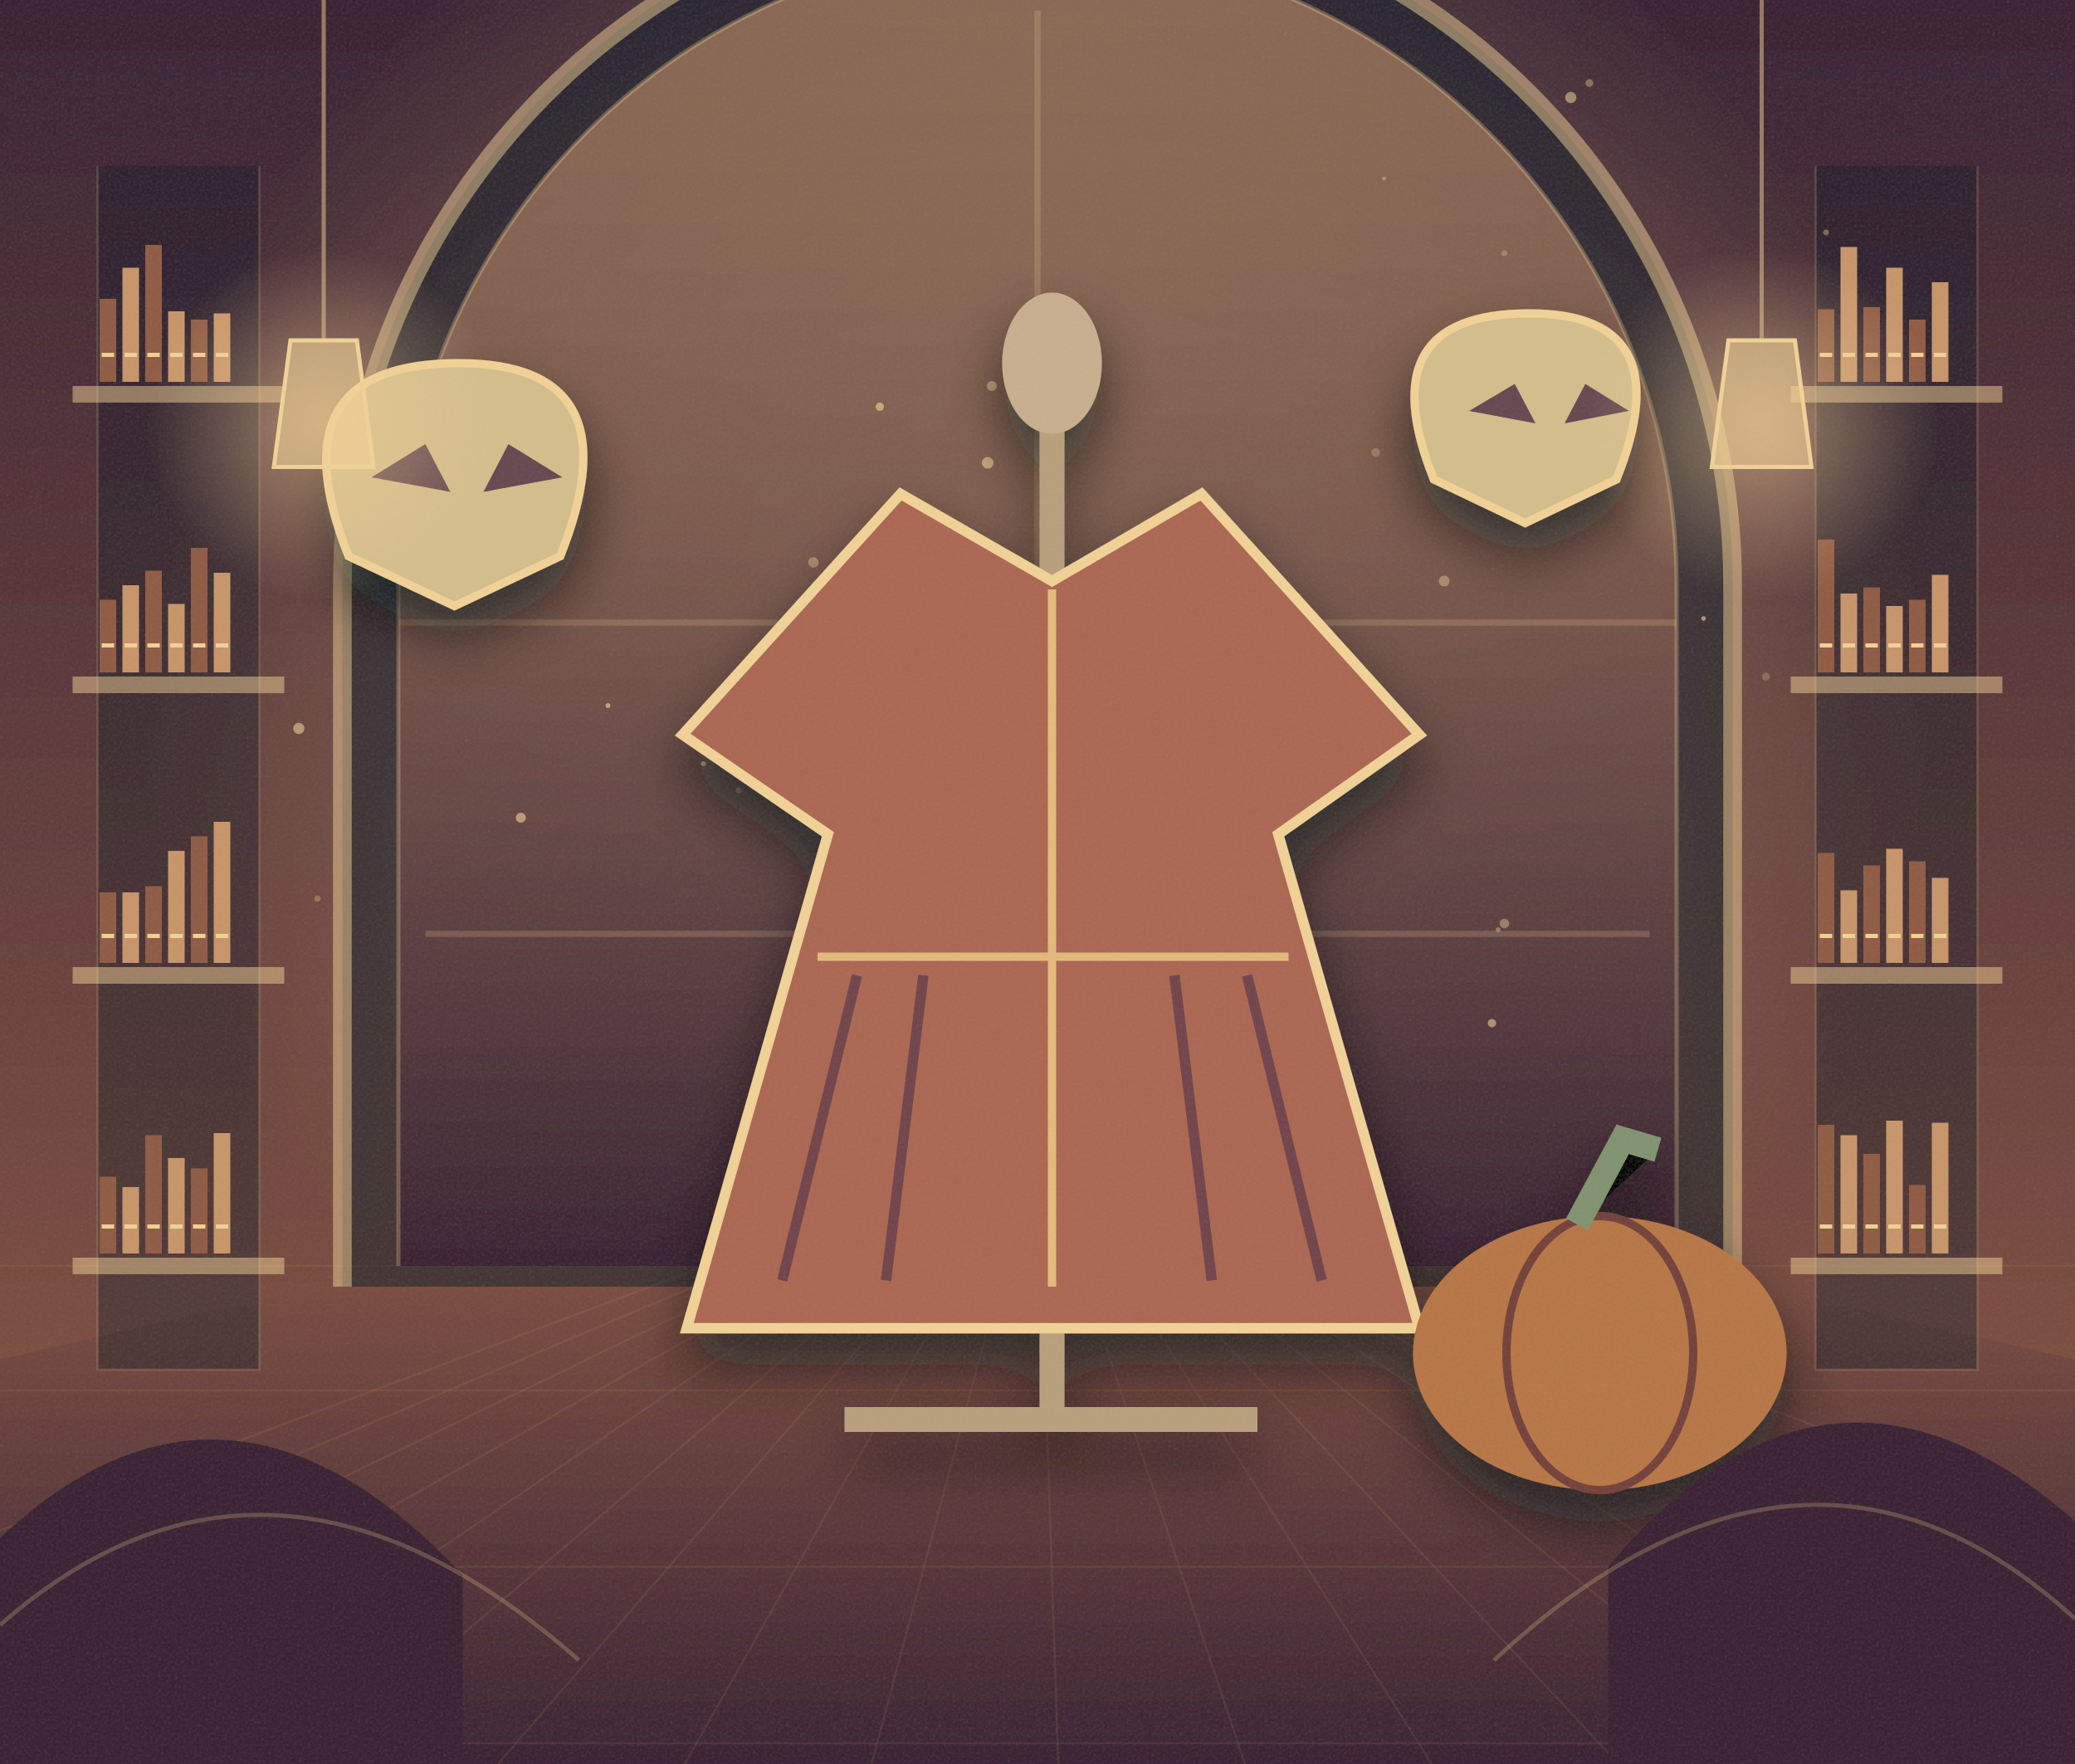
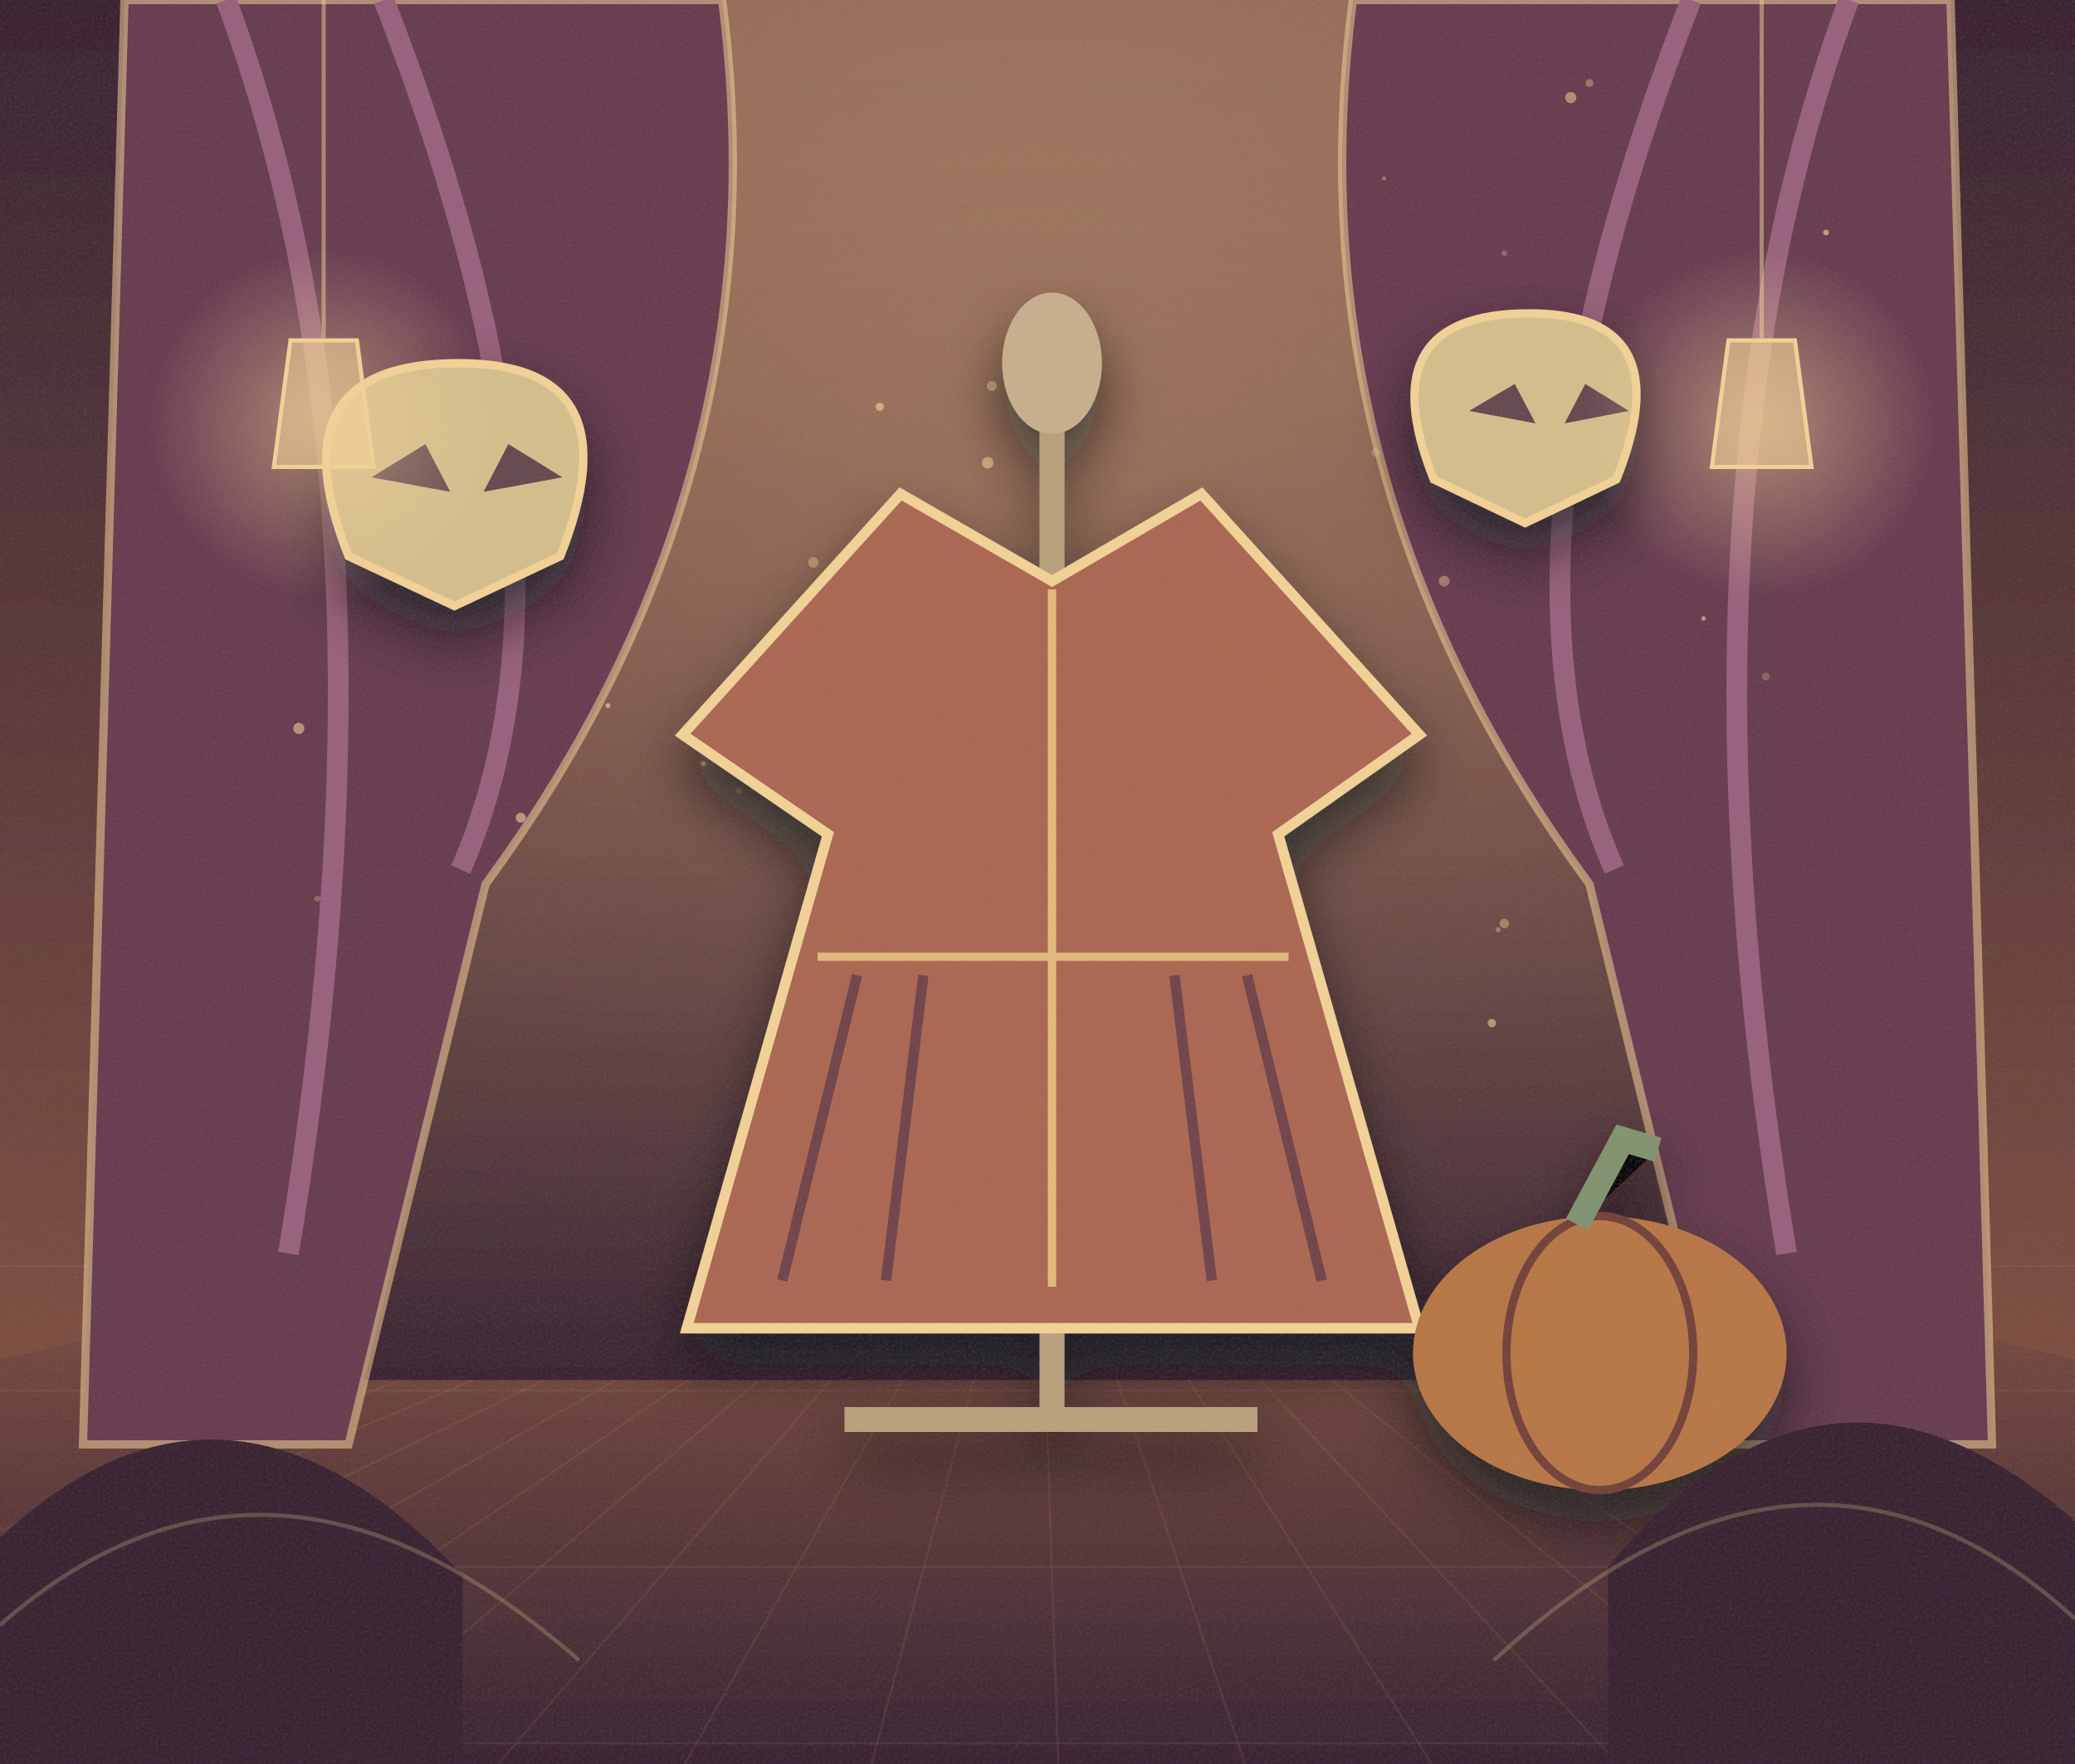
<svg xmlns="http://www.w3.org/2000/svg" viewBox="0 0 1000 850">
  <defs>
    <linearGradient id="bg" x2="0" y2="1">
      <stop stop-color="#3b2333" />
      <stop offset="1" stop-color="#905c45" />
    </linearGradient>
    <radialGradient id="light">
      <stop stop-color="#f0d096" stop-opacity=".52" />
      <stop offset="1" stop-color="#f0d096" stop-opacity="0" />
    </radialGradient>
    <linearGradient id="floor" x2="0" y2="1">
      <stop stop-color="#905c45" />
      <stop offset="1" stop-color="#3b2333" />
    </linearGradient>
    <linearGradient id="glass" x2="0" y2="1">
      <stop stop-color="#c8956b" stop-opacity=".6" />
      <stop offset="1" stop-color="#3b2333" />
    </linearGradient>
    <filter id="shadow" x="-40%" y="-40%" width="180%" height="180%">
      <feGaussianBlur in="SourceAlpha" stdDeviation="14" result="blur" />
      <feOffset in="blur" dx="0" dy="15" result="offset" />
      <feFlood flood-color="#010b16" flood-opacity=".6" result="color" />
      <feComposite in="color" in2="offset" operator="in" result="shade" />
      <feMerge>
        <feMergeNode in="shade" />
        <feMergeNode in="SourceGraphic" />
      </feMerge>
    </filter>
    <filter id="grain">
      <feTurbulence type="fractalNoise" baseFrequency=".75" numOctaves="3" stitchTiles="stitch" />
      <feColorMatrix type="saturate" values="0" />
      <feComponentTransfer>
        <feFuncA type="linear" slope=".055" />
      </feComponentTransfer>
      <feBlend in="SourceGraphic" mode="soft-light" />
    </filter>
  </defs>
  <g filter="url(#grain)">
    <rect width="1000" height="850" fill="url(#bg)" />
    <circle cx="500" cy="320" r="430" fill="url(#light)" />
    <path d="M0 655 500 540 1000 655v195H0Z" fill="url(#floor)" />
    <path d="M500 550 -300 850" stroke="#c8956b" stroke-opacity=".13" />
    <path d="M500 550 -210 850" stroke="#c8956b" stroke-opacity=".13" />
    <path d="M500 550 -120 850" stroke="#c8956b" stroke-opacity=".13" />
    <path d="M500 550 -30 850" stroke="#c8956b" stroke-opacity=".13" />
    <path d="M500 550 60 850" stroke="#c8956b" stroke-opacity=".13" />
    <path d="M500 550 150 850" stroke="#c8956b" stroke-opacity=".13" />
    <path d="M500 550 240 850" stroke="#c8956b" stroke-opacity=".13" />
    <path d="M500 550 330 850" stroke="#c8956b" stroke-opacity=".13" />
    <path d="M500 550 420 850" stroke="#c8956b" stroke-opacity=".13" />
    <path d="M500 550 510 850" stroke="#c8956b" stroke-opacity=".13" />
    <path d="M500 550 600 850" stroke="#c8956b" stroke-opacity=".13" />
    <path d="M500 550 690 850" stroke="#c8956b" stroke-opacity=".13" />
    <path d="M500 550 780 850" stroke="#c8956b" stroke-opacity=".13" />
    <path d="M500 550 870 850" stroke="#c8956b" stroke-opacity=".13" />
    <path d="M500 550 960 850" stroke="#c8956b" stroke-opacity=".13" />
    <path d="M500 550 1050 850" stroke="#c8956b" stroke-opacity=".13" />
    <path d="M500 550 1140 850" stroke="#c8956b" stroke-opacity=".13" />
    <path d="M500 550 1230 850" stroke="#c8956b" stroke-opacity=".13" />
    <path d="M500 550 1320 850" stroke="#c8956b" stroke-opacity=".13" />
    <path d="M0 610h1000" stroke="#c8956b" stroke-opacity=".12" />
    <path d="M0 670h1000" stroke="#c8956b" stroke-opacity=".12" />
    <path d="M0 755h1000" stroke="#c8956b" stroke-opacity=".12" />
    <path d="M0 840h1000" stroke="#c8956b" stroke-opacity=".12" />
-     <path d="M165 620V282a335 335 0 0 1 670 0v338" fill="#071925" fill-opacity="0.467" stroke="#f0d096" stroke-opacity=".5" stroke-width="9" />
-     <path d="M192 610V282a308 308 0 0 1 616 0v328" fill="url(#glass)" stroke="#f0d096" stroke-opacity=".3" stroke-width="2" />
-     <path d="M500 5v600M192 300h616M205 450h590" stroke="#f0d096" stroke-opacity=".2" stroke-width="3" />
+     <path d="M76 0h848v665H76z" fill="url(#glass)" />
+     <path d="M60 0h288q30 231-114 426l-66 270H40zM940 0H652q-30 231 114 426l66 270h128z" fill="#673c50" stroke="#f0d096" stroke-opacity=".55" stroke-width="4" />
+     <path d="M109 0q90 242 30 604M185 0q104 267 37 419M891 0q-90 242-30 604M815 0q-104 267-37 419" fill="none" stroke="#98627b" stroke-width="10" />
    <circle cx="510" cy="206" r="1.1" fill="#f0d096" opacity="0.47" />
    <circle cx="725" cy="445" r="2.3" fill="#f0d096" opacity="0.42" />
    <circle cx="766" cy="40" r="1.9" fill="#f0d096" opacity="0.39" />
    <circle cx="851" cy="326" r="1.9" fill="#f0d096" opacity="0.27" />
    <circle cx="144" cy="351" r="2.7" fill="#f0d096" opacity="0.58" />
    <circle cx="821" cy="298" r="1.1" fill="#f0d096" opacity="0.63" />
    <circle cx="625" cy="580" r="2.3" fill="#f0d096" opacity="0.63" />
    <circle cx="663" cy="218" r="2.1" fill="#f0d096" opacity="0.31" />
    <circle cx="696" cy="280" r="2.6" fill="#f0d096" opacity="0.43" />
    <circle cx="511" cy="474" r="1.1" fill="#f0d096" opacity="0.66" />
    <circle cx="667" cy="86" r="1.0" fill="#f0d096" opacity="0.38" />
    <circle cx="606" cy="437" r="1.6" fill="#f0d096" opacity="0.58" />
    <circle cx="478" cy="186" r="2.4" fill="#f0d096" opacity="0.58" />
    <circle cx="725" cy="122" r="1.4" fill="#f0d096" opacity="0.29" />
    <circle cx="356" cy="381" r="1.5" fill="#f0d096" opacity="0.31" />
    <circle cx="722" cy="448" r="1.2" fill="#f0d096" opacity="0.40" />
    <circle cx="424" cy="196" r="2.0" fill="#f0d096" opacity="0.62" />
    <circle cx="476" cy="223" r="2.8" fill="#f0d096" opacity="0.61" />
    <circle cx="153" cy="433" r="1.5" fill="#f0d096" opacity="0.31" />
    <circle cx="386" cy="306" r="1.0" fill="#f0d096" opacity="0.30" />
    <circle cx="880" cy="112" r="1.4" fill="#f0d096" opacity="0.65" />
    <circle cx="251" cy="394" r="2.4" fill="#f0d096" opacity="0.61" />
    <circle cx="293" cy="340" r="1.2" fill="#f0d096" opacity="0.65" />
    <circle cx="339" cy="368" r="1.2" fill="#f0d096" opacity="0.65" />
    <circle cx="392" cy="271" r="2.5" fill="#f0d096" opacity="0.44" />
    <circle cx="610" cy="449" r="2.2" fill="#f0d096" opacity="0.38" />
    <circle cx="757" cy="47" r="2.7" fill="#f0d096" opacity="0.55" />
    <circle cx="719" cy="493" r="2.0" fill="#f0d096" opacity="0.58" />
-     <path d="M47 80v580h78V80" fill="#081724" fill-opacity="0.333" stroke="#f0d096" stroke-opacity=".2" />
-     <path d="M35 190h102" stroke="#f0d096" stroke-opacity=".5" stroke-width="8" />
-     <path d="M52 184v-40" stroke="#905c45" stroke-width="8" />
-     <path d="M49 171h6" stroke="#f0d096" stroke-width="2" />
-     <path d="M63 184v-55" stroke="#c8956b" stroke-width="8" />
-     <path d="M60 171h6" stroke="#f0d096" stroke-width="2" />
-     <path d="M74 184v-66" stroke="#905c45" stroke-width="8" />
-     <path d="M71 171h6" stroke="#f0d096" stroke-width="2" />
-     <path d="M85 184v-34" stroke="#c8956b" stroke-width="8" />
-     <path d="M82 171h6" stroke="#f0d096" stroke-width="2" />
-     <path d="M96 184v-30" stroke="#905c45" stroke-width="8" />
-     <path d="M93 171h6" stroke="#f0d096" stroke-width="2" />
-     <path d="M107 184v-33" stroke="#c8956b" stroke-width="8" />
-     <path d="M104 171h6" stroke="#f0d096" stroke-width="2" />
-     <path d="M35 330h102" stroke="#f0d096" stroke-opacity=".5" stroke-width="8" />
-     <path d="M52 324v-35" stroke="#905c45" stroke-width="8" />
-     <path d="M49 311h6" stroke="#f0d096" stroke-width="2" />
-     <path d="M63 324v-42" stroke="#c8956b" stroke-width="8" />
-     <path d="M60 311h6" stroke="#f0d096" stroke-width="2" />
-     <path d="M74 324v-49" stroke="#905c45" stroke-width="8" />
-     <path d="M71 311h6" stroke="#f0d096" stroke-width="2" />
-     <path d="M85 324v-33" stroke="#c8956b" stroke-width="8" />
-     <path d="M82 311h6" stroke="#f0d096" stroke-width="2" />
-     <path d="M96 324v-60" stroke="#905c45" stroke-width="8" />
-     <path d="M93 311h6" stroke="#f0d096" stroke-width="2" />
-     <path d="M107 324v-48" stroke="#c8956b" stroke-width="8" />
-     <path d="M104 311h6" stroke="#f0d096" stroke-width="2" />
-     <path d="M35 470h102" stroke="#f0d096" stroke-opacity=".5" stroke-width="8" />
-     <path d="M52 464v-34" stroke="#905c45" stroke-width="8" />
-     <path d="M49 451h6" stroke="#f0d096" stroke-width="2" />
-     <path d="M63 464v-34" stroke="#c8956b" stroke-width="8" />
-     <path d="M60 451h6" stroke="#f0d096" stroke-width="2" />
-     <path d="M74 464v-37" stroke="#905c45" stroke-width="8" />
-     <path d="M71 451h6" stroke="#f0d096" stroke-width="2" />
-     <path d="M85 464v-54" stroke="#c8956b" stroke-width="8" />
-     <path d="M82 451h6" stroke="#f0d096" stroke-width="2" />
-     <path d="M96 464v-61" stroke="#905c45" stroke-width="8" />
-     <path d="M93 451h6" stroke="#f0d096" stroke-width="2" />
-     <path d="M107 464v-68" stroke="#c8956b" stroke-width="8" />
-     <path d="M104 451h6" stroke="#f0d096" stroke-width="2" />
-     <path d="M35 610h102" stroke="#f0d096" stroke-opacity=".5" stroke-width="8" />
-     <path d="M52 604v-37" stroke="#905c45" stroke-width="8" />
-     <path d="M49 591h6" stroke="#f0d096" stroke-width="2" />
-     <path d="M63 604v-32" stroke="#c8956b" stroke-width="8" />
-     <path d="M60 591h6" stroke="#f0d096" stroke-width="2" />
-     <path d="M74 604v-57" stroke="#905c45" stroke-width="8" />
-     <path d="M71 591h6" stroke="#f0d096" stroke-width="2" />
-     <path d="M85 604v-46" stroke="#c8956b" stroke-width="8" />
-     <path d="M82 591h6" stroke="#f0d096" stroke-width="2" />
-     <path d="M96 604v-41" stroke="#905c45" stroke-width="8" />
-     <path d="M93 591h6" stroke="#f0d096" stroke-width="2" />
-     <path d="M107 604v-58" stroke="#c8956b" stroke-width="8" />
-     <path d="M104 591h6" stroke="#f0d096" stroke-width="2" />
-     <path d="M875 80v580h78V80" fill="#081724" fill-opacity="0.333" stroke="#f0d096" stroke-opacity=".2" />
-     <path d="M863 190h102" stroke="#f0d096" stroke-opacity=".5" stroke-width="8" />
-     <path d="M880 184v-35" stroke="#905c45" stroke-width="8" />
-     <path d="M877 171h6" stroke="#f0d096" stroke-width="2" />
-     <path d="M891 184v-65" stroke="#c8956b" stroke-width="8" />
-     <path d="M888 171h6" stroke="#f0d096" stroke-width="2" />
-     <path d="M902 184v-36" stroke="#905c45" stroke-width="8" />
-     <path d="M899 171h6" stroke="#f0d096" stroke-width="2" />
-     <path d="M913 184v-55" stroke="#c8956b" stroke-width="8" />
-     <path d="M910 171h6" stroke="#f0d096" stroke-width="2" />
-     <path d="M924 184v-30" stroke="#905c45" stroke-width="8" />
-     <path d="M921 171h6" stroke="#f0d096" stroke-width="2" />
-     <path d="M935 184v-48" stroke="#c8956b" stroke-width="8" />
-     <path d="M932 171h6" stroke="#f0d096" stroke-width="2" />
-     <path d="M863 330h102" stroke="#f0d096" stroke-opacity=".5" stroke-width="8" />
-     <path d="M880 324v-64" stroke="#905c45" stroke-width="8" />
-     <path d="M877 311h6" stroke="#f0d096" stroke-width="2" />
-     <path d="M891 324v-38" stroke="#c8956b" stroke-width="8" />
-     <path d="M888 311h6" stroke="#f0d096" stroke-width="2" />
-     <path d="M902 324v-41" stroke="#905c45" stroke-width="8" />
-     <path d="M899 311h6" stroke="#f0d096" stroke-width="2" />
-     <path d="M913 324v-32" stroke="#c8956b" stroke-width="8" />
-     <path d="M910 311h6" stroke="#f0d096" stroke-width="2" />
-     <path d="M924 324v-35" stroke="#905c45" stroke-width="8" />
-     <path d="M921 311h6" stroke="#f0d096" stroke-width="2" />
-     <path d="M935 324v-47" stroke="#c8956b" stroke-width="8" />
-     <path d="M932 311h6" stroke="#f0d096" stroke-width="2" />
-     <path d="M863 470h102" stroke="#f0d096" stroke-opacity=".5" stroke-width="8" />
-     <path d="M880 464v-53" stroke="#905c45" stroke-width="8" />
-     <path d="M877 451h6" stroke="#f0d096" stroke-width="2" />
-     <path d="M891 464v-35" stroke="#c8956b" stroke-width="8" />
-     <path d="M888 451h6" stroke="#f0d096" stroke-width="2" />
-     <path d="M902 464v-47" stroke="#905c45" stroke-width="8" />
-     <path d="M899 451h6" stroke="#f0d096" stroke-width="2" />
-     <path d="M913 464v-55" stroke="#c8956b" stroke-width="8" />
-     <path d="M910 451h6" stroke="#f0d096" stroke-width="2" />
-     <path d="M924 464v-49" stroke="#905c45" stroke-width="8" />
-     <path d="M921 451h6" stroke="#f0d096" stroke-width="2" />
-     <path d="M935 464v-41" stroke="#c8956b" stroke-width="8" />
-     <path d="M932 451h6" stroke="#f0d096" stroke-width="2" />
-     <path d="M863 610h102" stroke="#f0d096" stroke-opacity=".5" stroke-width="8" />
-     <path d="M880 604v-62" stroke="#905c45" stroke-width="8" />
-     <path d="M877 591h6" stroke="#f0d096" stroke-width="2" />
-     <path d="M891 604v-57" stroke="#c8956b" stroke-width="8" />
-     <path d="M888 591h6" stroke="#f0d096" stroke-width="2" />
-     <path d="M902 604v-48" stroke="#905c45" stroke-width="8" />
-     <path d="M899 591h6" stroke="#f0d096" stroke-width="2" />
-     <path d="M913 604v-64" stroke="#c8956b" stroke-width="8" />
-     <path d="M910 591h6" stroke="#f0d096" stroke-width="2" />
-     <path d="M924 604v-33" stroke="#905c45" stroke-width="8" />
-     <path d="M921 591h6" stroke="#f0d096" stroke-width="2" />
-     <path d="M935 604v-63" stroke="#c8956b" stroke-width="8" />
-     <path d="M932 591h6" stroke="#f0d096" stroke-width="2" />
    <g filter="url(#shadow)">
      <path d="M507 199v485m-100 0h199" stroke="#b8a07d" stroke-width="12" />
      <ellipse cx="507" cy="175" rx="24" ry="34" fill="#c7af8e" />
      <path d="m434 238-105 116 70 48-68 238h353l-68-238 68-48-105-116-72 42z" fill="#ab6852" stroke="#f0d096" stroke-width="5" />
      <path d="M507 284v336m-113-159h227" stroke="#e3b87c" stroke-width="4" />
      <path d="m413 470-36 147m68-147-18 147m139-147 18 147m17-147 36 147" stroke="#72444c" stroke-width="5" />
      <path d="M221 175q-90 0-53 93l51 24 51-24q37-93-49-93zM737 151q-78 0-46 80l44 21 44-21q32-80-42-80z" fill="#d3bd8c" stroke="#f0d096" stroke-width="4" />
      <path d="m179 230 26-16 12 23zm54 7 12-23 26 16zM708 198l22-13 10 19zm46 6 10-19 21 13z" fill="#664951" />
      <ellipse cx="771" cy="652" rx="90" ry="66" fill="#b77746" />
      <ellipse cx="771" cy="652" rx="45" ry="66" fill="none" stroke="#74433b" stroke-width="4" />
      <path d="m760 590 22-41 17 5" stroke="#829371" stroke-width="12" />
    </g>
    <path d="M0 741q110-103 223 18v91H0zm1000-8q-119-105-225 22v95h225z" fill="#3b2333" />
    <path d="M0 783q130-114 279 17M1000 780q-130-119-280 20" fill="none" stroke="#f0d096" stroke-opacity=".25" stroke-width="2" />
    <path d="M156 0v163" stroke="#f0d096" stroke-opacity=".5" stroke-width="2" />
    <path d="m140 164h32l8 61h-48z" fill="#f0d096" fill-opacity=".6" stroke="#f0d096" stroke-width="2" />
    <circle cx="156" cy="204" r="85" fill="url(#light)" />
    <path d="M849 0v163" stroke="#f0d096" stroke-opacity=".5" stroke-width="2" />
    <path d="m833 164h32l8 61h-48z" fill="#f0d096" fill-opacity=".6" stroke="#f0d096" stroke-width="2" />
    <circle cx="849" cy="204" r="85" fill="url(#light)" />
  </g>
</svg>
